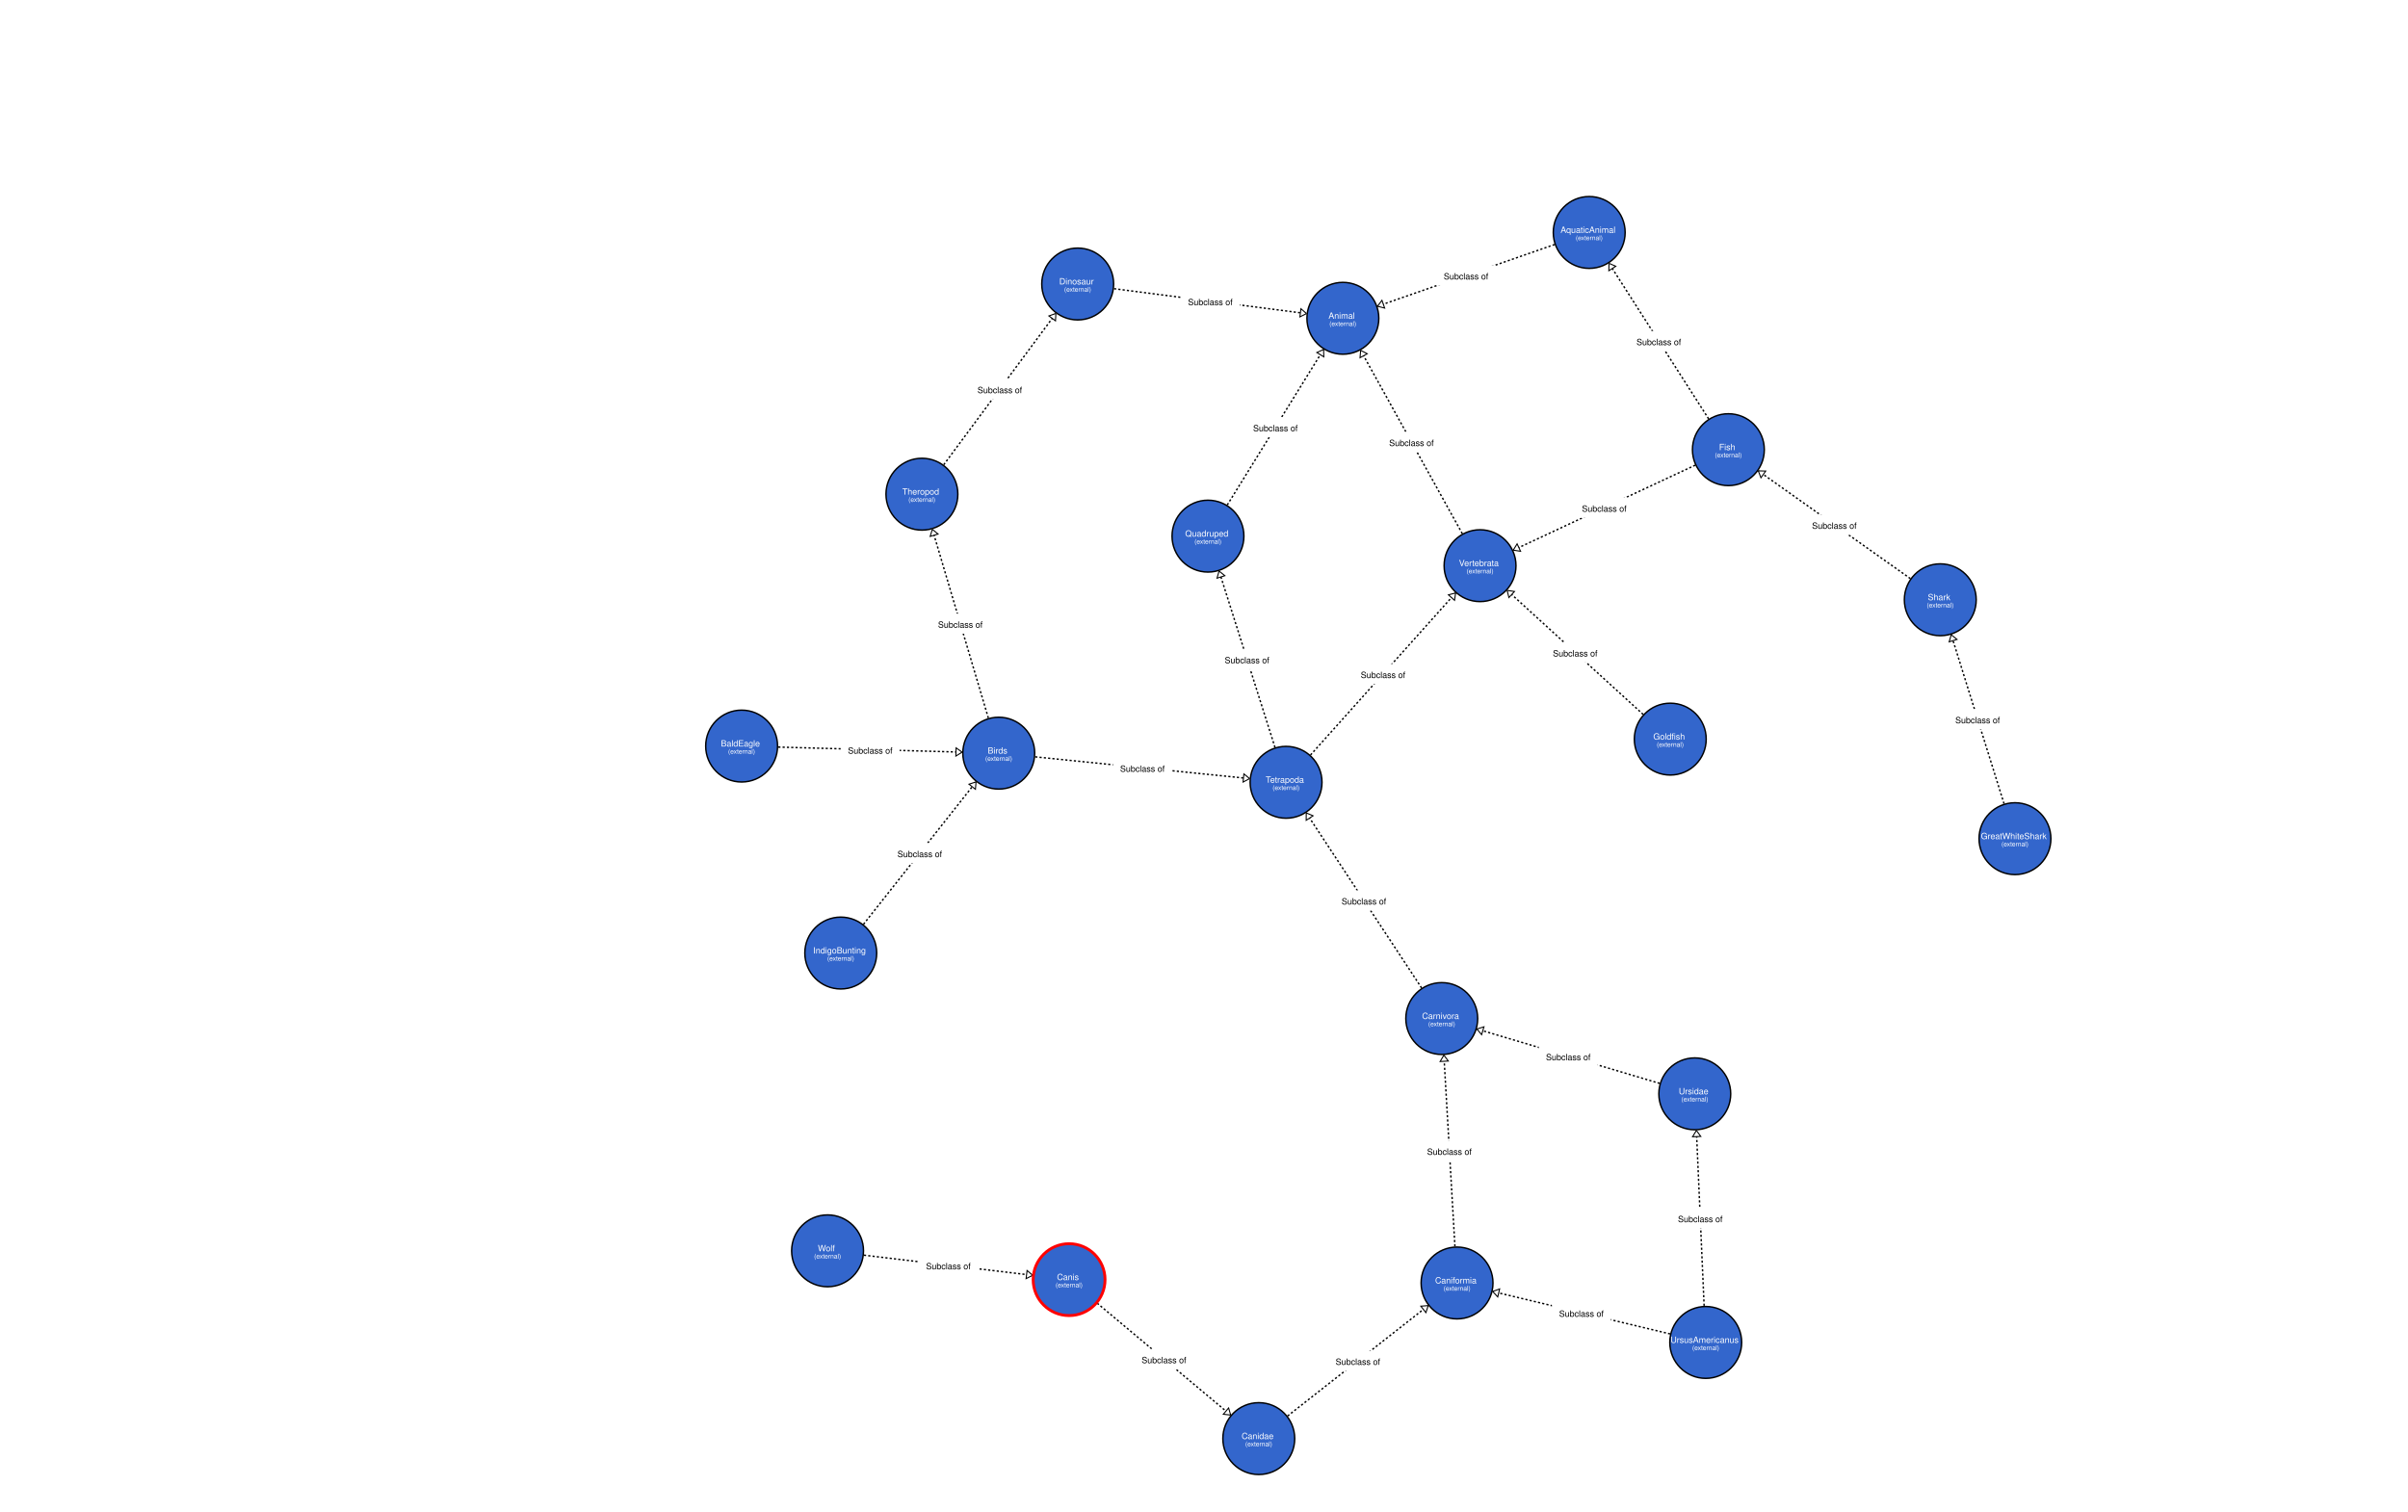
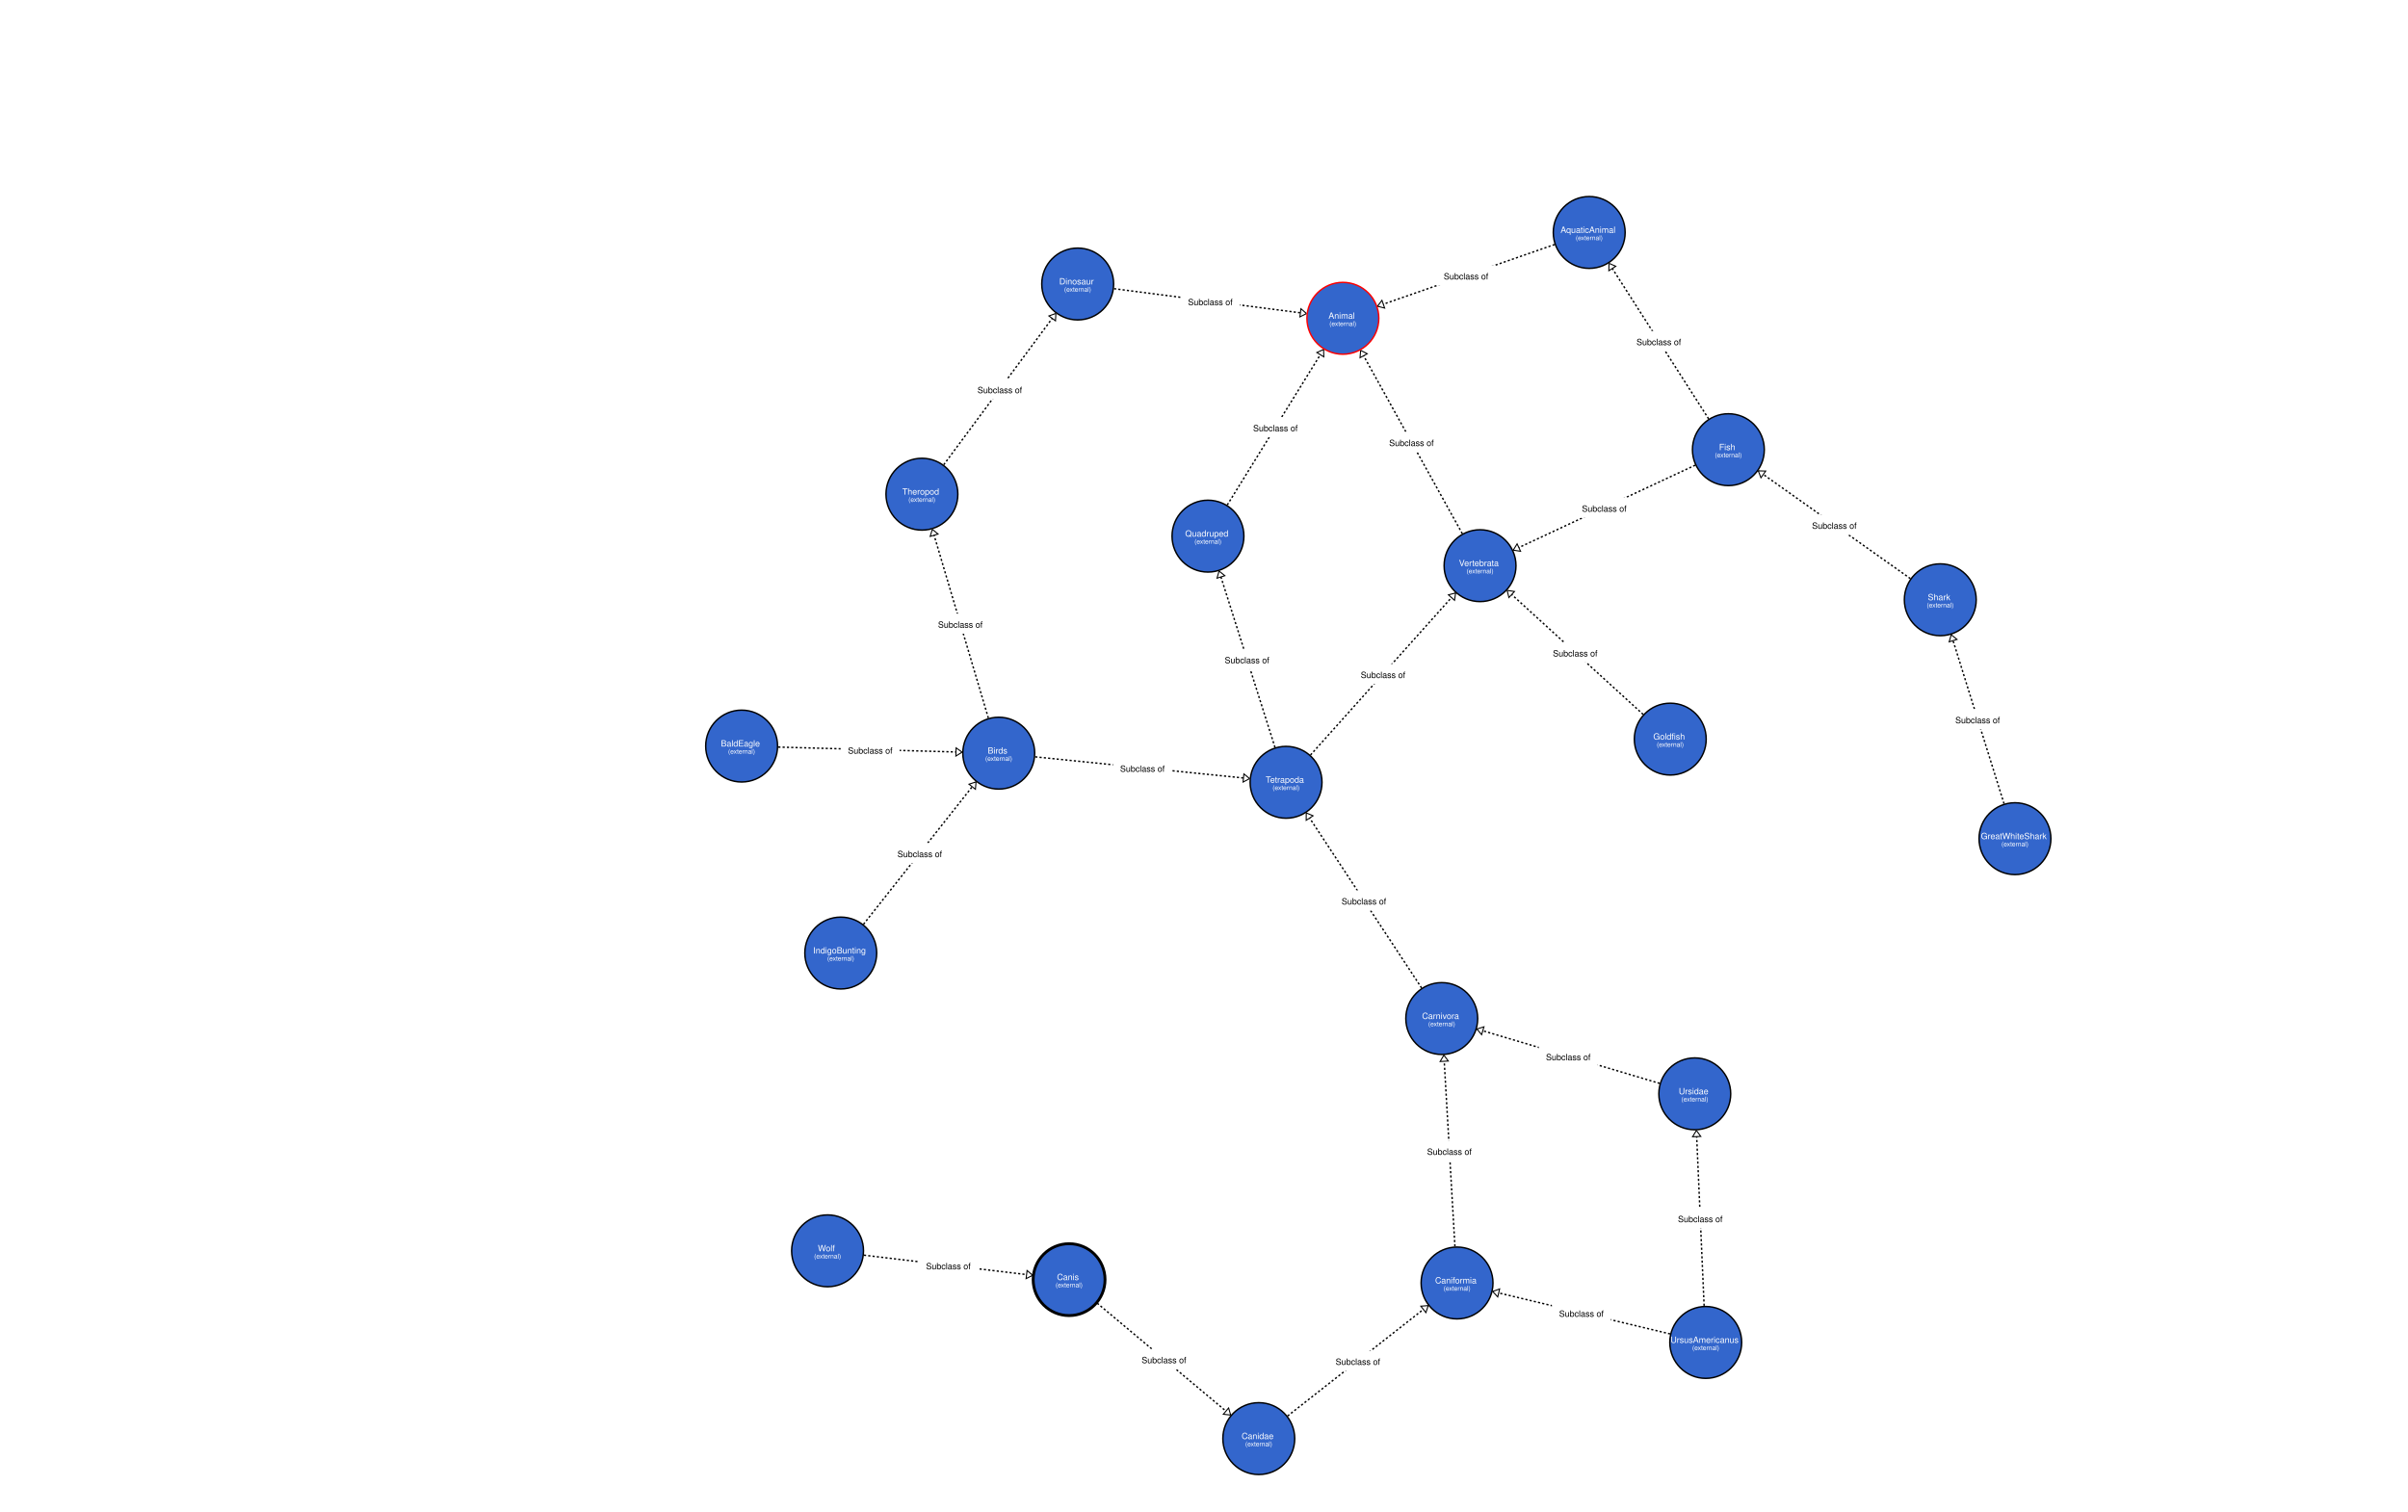
- <svg xmlns="http://www.w3.org/2000/svg" class="vowlGraph" width="1198.08" height="752" version="1.1">
+ <svg xmlns="http://www.w3.org/2000/svg" class="vowlGraph" width="1198.08" height="752" version="1.1" style="background-color:white">
  <g style="opacity: 1;" transform="translate(457.7462,262.9331)scale(0.3575927)">
    <g class="linkContainer">
      <defs />
      <defs>
        <marker id="marker10" viewBox="-14 -10 28 20" markerWidth="10" markerHeight="10" orient="auto">
          <path d="M0,0L -12,8L-12,-8L0,0" class="white" style="fill: rgb(255, 255, 255); stroke: rgb(0, 0, 0); stroke-width: 2; stroke-dasharray: 100;" />
        </marker>
        <marker id="marker11" viewBox="-14 -10 28 20" markerWidth="10" markerHeight="10" orient="auto">
          <path d="M0,0L -12,8L-12,-8L0,0" class="white" style="fill: rgb(255, 255, 255); stroke: rgb(0, 0, 0); stroke-width: 2; stroke-dasharray: 100;" />
        </marker>
        <marker id="marker13" viewBox="-14 -10 28 20" markerWidth="10" markerHeight="10" orient="auto">
          <path d="M0,0L -12,8L-12,-8L0,0" class="white" style="fill: rgb(255, 255, 255); stroke: rgb(0, 0, 0); stroke-width: 2; stroke-dasharray: 100;" />
        </marker>
        <marker id="marker14" viewBox="-14 -10 28 20" markerWidth="10" markerHeight="10" orient="auto">
          <path d="M0,0L -12,8L-12,-8L0,0" class="white" style="fill: rgb(255, 255, 255); stroke: rgb(0, 0, 0); stroke-width: 2; stroke-dasharray: 100;" />
        </marker>
        <marker id="marker18" viewBox="-14 -10 28 20" markerWidth="10" markerHeight="10" orient="auto">
          <path d="M0,0L -12,8L-12,-8L0,0" class="white" style="fill: rgb(255, 255, 255); stroke: rgb(0, 0, 0); stroke-width: 2; stroke-dasharray: 100;" />
        </marker>
        <marker id="marker19" viewBox="-14 -10 28 20" markerWidth="10" markerHeight="10" orient="auto">
          <path d="M0,0L -12,8L-12,-8L0,0" class="white" style="fill: rgb(255, 255, 255); stroke: rgb(0, 0, 0); stroke-width: 2; stroke-dasharray: 100;" />
        </marker>
        <marker id="marker20" viewBox="-14 -10 28 20" markerWidth="10" markerHeight="10" orient="auto">
          <path d="M0,0L -12,8L-12,-8L0,0" class="white" style="fill: rgb(255, 255, 255); stroke: rgb(0, 0, 0); stroke-width: 2; stroke-dasharray: 100;" />
        </marker>
        <marker id="marker21" viewBox="-14 -10 28 20" markerWidth="10" markerHeight="10" orient="auto">
          <path d="M0,0L -12,8L-12,-8L0,0" class="white" style="fill: rgb(255, 255, 255); stroke: rgb(0, 0, 0); stroke-width: 2; stroke-dasharray: 100;" />
        </marker>
        <marker id="marker22" viewBox="-14 -10 28 20" markerWidth="10" markerHeight="10" orient="auto">
          <path d="M0,0L -12,8L-12,-8L0,0" class="white" style="fill: rgb(255, 255, 255); stroke: rgb(0, 0, 0); stroke-width: 2; stroke-dasharray: 100;" />
        </marker>
        <marker id="marker23" viewBox="-14 -10 28 20" markerWidth="10" markerHeight="10" orient="auto">
          <path d="M0,0L -12,8L-12,-8L0,0" class="white" style="fill: rgb(255, 255, 255); stroke: rgb(0, 0, 0); stroke-width: 2; stroke-dasharray: 100;" />
        </marker>
        <marker id="marker27" viewBox="-14 -10 28 20" markerWidth="10" markerHeight="10" orient="auto">
          <path d="M0,0L -12,8L-12,-8L0,0" class="white" style="fill: rgb(255, 255, 255); stroke: rgb(0, 0, 0); stroke-width: 2; stroke-dasharray: 100;" />
        </marker>
        <marker id="marker28" viewBox="-14 -10 28 20" markerWidth="10" markerHeight="10" orient="auto">
          <path d="M0,0L -12,8L-12,-8L0,0" class="white" style="fill: rgb(255, 255, 255); stroke: rgb(0, 0, 0); stroke-width: 2; stroke-dasharray: 100;" />
        </marker>
        <marker id="marker31" viewBox="-14 -10 28 20" markerWidth="10" markerHeight="10" orient="auto">
          <path d="M0,0L -12,8L-12,-8L0,0" class="white" style="fill: rgb(255, 255, 255); stroke: rgb(0, 0, 0); stroke-width: 2; stroke-dasharray: 100;" />
        </marker>
        <marker id="marker33" viewBox="-14 -10 28 20" markerWidth="10" markerHeight="10" orient="auto">
          <path d="M0,0L -12,8L-12,-8L0,0" class="white" style="fill: rgb(255, 255, 255); stroke: rgb(0, 0, 0); stroke-width: 2; stroke-dasharray: 100;" />
        </marker>
        <marker id="marker35" viewBox="-14 -10 28 20" markerWidth="10" markerHeight="10" orient="auto">
          <path d="M0,0L -12,8L-12,-8L0,0" class="white" style="fill: rgb(255, 255, 255); stroke: rgb(0, 0, 0); stroke-width: 2; stroke-dasharray: 100;" />
        </marker>
        <marker id="marker36" viewBox="-14 -10 28 20" markerWidth="10" markerHeight="10" orient="auto">
          <path d="M0,0L -12,8L-12,-8L0,0" class="white" style="fill: rgb(255, 255, 255); stroke: rgb(0, 0, 0); stroke-width: 2; stroke-dasharray: 100;" />
        </marker>
        <marker id="marker37" viewBox="-14 -10 28 20" markerWidth="10" markerHeight="10" orient="auto">
          <path d="M0,0L -12,8L-12,-8L0,0" class="white" style="fill: rgb(255, 255, 255); stroke: rgb(0, 0, 0); stroke-width: 2; stroke-dasharray: 100;" />
        </marker>
        <marker id="marker38" viewBox="-14 -10 28 20" markerWidth="10" markerHeight="10" orient="auto">
          <path d="M0,0L -12,8L-12,-8L0,0" class="white" style="fill: rgb(255, 255, 255); stroke: rgb(0, 0, 0); stroke-width: 2; stroke-dasharray: 100;" />
        </marker>
        <marker id="marker39" viewBox="-14 -10 28 20" markerWidth="10" markerHeight="10" orient="auto">
          <path d="M0,0L -12,8L-12,-8L0,0" class="white" style="fill: rgb(255, 255, 255); stroke: rgb(0, 0, 0); stroke-width: 2; stroke-dasharray: 100;" />
        </marker>
        <marker id="marker40" viewBox="-14 -10 28 20" markerWidth="10" markerHeight="10" orient="auto">
          <path d="M0,0L -12,8L-12,-8L0,0" class="white" style="fill: rgb(255, 255, 255); stroke: rgb(0, 0, 0); stroke-width: 2; stroke-dasharray: 100;" />
        </marker>
        <marker id="marker41" viewBox="-14 -10 28 20" markerWidth="10" markerHeight="10" orient="auto">
          <path d="M0,0L -12,8L-12,-8L0,0" class="white" style="fill: rgb(255, 255, 255); stroke: rgb(0, 0, 0); stroke-width: 2; stroke-dasharray: 100;" />
        </marker>
        <marker id="marker42" viewBox="-14 -10 28 20" markerWidth="10" markerHeight="10" orient="auto">
          <path d="M0,0L -12,8L-12,-8L0,0" class="white" style="fill: rgb(255, 255, 255); stroke: rgb(0, 0, 0); stroke-width: 2; stroke-dasharray: 100;" />
        </marker>
        <marker id="marker43" viewBox="-14 -10 28 20" markerWidth="10" markerHeight="10" orient="auto">
          <path d="M0,0L -12,8L-12,-8L0,0" class="white" style="fill: rgb(255, 255, 255); stroke: rgb(0, 0, 0); stroke-width: 2; stroke-dasharray: 100;" />
        </marker>
        <marker id="marker44" viewBox="-14 -10 28 20" markerWidth="10" markerHeight="10" orient="auto">
          <path d="M0,0L -12,8L-12,-8L0,0" class="white" style="fill: rgb(255, 255, 255); stroke: rgb(0, 0, 0); stroke-width: 2; stroke-dasharray: 100;" />
        </marker>
      </defs>
      <g class="link" marker-end="url(#marker11)">
        <path class="link-path node3 node0 dotted" d="M754.475,7.294Q697.916,-94.726,683.776,-120.231Q669.636,-145.737,613.076,-247.757" style="fill: none; stroke: rgb(0, 0, 0); stroke-width: 2; stroke-dasharray: 3;" />
      </g>
      <g class="link" marker-end="url(#marker14)">
        <path class="link-path node5 node1 dotted" d="M1097.22,-152.48Q1041.775,-239.036,1027.913,-260.675Q1014.052,-282.315,958.607,-368.871" style="fill: none; stroke: rgb(0, 0, 0); stroke-width: 2; stroke-dasharray: 3;" />
      </g>
      <g class="link" marker-end="url(#marker18)">
        <path class="link-path node7 node6 dotted" d="M95.057,263.888Q63.896,158.854,56.106,132.596Q48.316,106.337,17.155,1.303" style="fill: none; stroke: rgb(0, 0, 0); stroke-width: 2; stroke-dasharray: 3;" />
      </g>
      <g class="link" marker-end="url(#marker19)">
        <path class="link-path node8 node2 dotted" d="M493.892,304.722Q462.766,206.593,454.984,182.06Q447.203,157.528,416.077,59.398" style="fill: none; stroke: rgb(0, 0, 0); stroke-width: 2; stroke-dasharray: 3;" />
      </g>
      <g class="link" marker-end="url(#marker20)">
        <path class="link-path node8 node3 dotted" d="M543.331,315.34Q624.072,225.161,644.258,202.617Q664.443,180.072,745.184,89.893" style="fill: none; stroke: rgb(0, 0, 0); stroke-width: 2; stroke-dasharray: 3;" />
      </g>
      <g class="link" marker-end="url(#marker21)">
        <path class="link-path node5 node3 dotted" d="M1078.523,-87.947Q977.278,-40.644,951.966,-28.819Q926.655,-16.993,825.409,30.31" style="fill: none; stroke: rgb(0, 0, 0); stroke-width: 2; stroke-dasharray: 3;" />
      </g>
      <g class="link" marker-end="url(#marker22)">
        <path class="link-path node15 node16 dotted" d="M1090.988,1081.845Q1086.682,984.23,1085.606,959.826Q1084.529,935.422,1080.223,837.807" style="fill: none; stroke: rgb(0, 0, 0); stroke-width: 2; stroke-dasharray: 3;" />
      </g>
      <g class="link" marker-end="url(#marker28)">
        <path class="link-path node29 node30 dotted" d="M-77.993,1011.372Q15.919,1022.575,39.397,1025.376Q62.874,1028.176,156.786,1039.38" style="fill: none; stroke: rgb(0, 0, 0); stroke-width: 2; stroke-dasharray: 3;" />
      </g>
      <g class="link" marker-end="url(#marker31)">
        <path class="link-path node25 node5 dotted" d="M1377.948,69.852Q1293.307,9.89,1272.146,-5.101Q1250.986,-20.091,1166.344,-80.053" style="fill: none; stroke: rgb(0, 0, 0); stroke-width: 2; stroke-dasharray: 3;" />
      </g>
      <g class="link" marker-end="url(#marker33)">
        <path class="link-path node26 node8 dotted" d="M697.867,639.5Q633.669,542.069,617.62,517.711Q601.57,493.353,537.372,395.922" style="fill: none; stroke: rgb(0, 0, 0); stroke-width: 2; stroke-dasharray: 3;" />
      </g>
      <g class="link" marker-end="url(#marker35)">
        <path class="link-path node30 node34 dotted" d="M246.514,1078.181Q320.814,1140.455,339.389,1156.023Q357.964,1171.592,432.265,1233.866" style="fill: none; stroke: rgb(0, 0, 0); stroke-width: 2; stroke-dasharray: 3;" />
      </g>
      <g class="link" marker-end="url(#marker36)">
        <path class="link-path node24 node25 dotted" d="M1508.258,383.101Q1478.866,289.065,1471.518,265.556Q1464.17,242.047,1434.778,148.011" style="fill: none; stroke: rgb(0, 0, 0); stroke-width: 2; stroke-dasharray: 3;" />
      </g>
      <g class="link" marker-end="url(#marker38)">
        <path class="link-path node17 node26 dotted" d="M744.258,999.148Q738.103,892.69,736.565,866.075Q735.026,839.46,728.871,733.002" style="fill: none; stroke: rgb(0, 0, 0); stroke-width: 2; stroke-dasharray: 3;" />
      </g>
      <g class="link" marker-end="url(#marker39)">
        <path class="link-path node16 node26 dotted" d="M1029.095,772.31Q927.38,742.039,901.952,734.472Q876.523,726.904,774.809,696.634" style="fill: none; stroke: rgb(0, 0, 0); stroke-width: 2; stroke-dasharray: 3;" />
      </g>
      <g class="link" marker-end="url(#marker41)">
        <path class="link-path node34 node17 dotted" d="M511.466,1235.133Q589.714,1173.702,609.276,1158.345Q628.838,1142.987,707.086,1081.556" style="fill: none; stroke: rgb(0, 0, 0); stroke-width: 2; stroke-dasharray: 3;" />
      </g>
      <g class="link" marker-end="url(#marker43)">
        <path class="link-path node12 node7 dotted" d="M-78.645,550.919Q-16.011,471.669,-0.353,451.857Q15.306,432.044,77.94,352.794" style="fill: none; stroke: rgb(0, 0, 0); stroke-width: 2; stroke-dasharray: 3;" />
      </g>
      <g class="link" marker-end="url(#marker44)">
        <path class="link-path node9 node7 dotted" d="M-197.218,304.322Q-94.898,307.144,-69.318,307.849Q-43.738,308.555,58.582,311.376" style="fill: none; stroke: rgb(0, 0, 0); stroke-width: 2; stroke-dasharray: 3;" />
      </g>
      <g class="link" marker-end="url(#marker40)">
        <path class="link-path node15 node17 dotted" d="M1043.634,1120.936Q944.902,1097.331,920.219,1091.429Q895.535,1085.528,796.803,1061.922" style="fill: none; stroke: rgb(0, 0, 0); stroke-width: 2; stroke-dasharray: 3;" />
      </g>
      <g class="link" marker-end="url(#marker27)">
        <path class="link-path node7 node8 dotted" d="M160.303,317.929Q279.61,330.033,309.437,333.059Q339.264,336.085,458.572,348.188" style="fill: none; stroke: rgb(0, 0, 0); stroke-width: 2; stroke-dasharray: 3;" />
      </g>
      <g class="link" marker-end="url(#marker42)">
        <path class="link-path node32 node3 dotted" d="M1006.187,258.888Q930.467,189.838,911.537,172.575Q892.607,155.313,816.887,86.262" style="fill: none; stroke: rgb(0, 0, 0); stroke-width: 2; stroke-dasharray: 3;" />
      </g>
      <g class="link" marker-end="url(#marker23)">
        <path class="link-path node1 node0 dotted" d="M882.939,-395.032Q784.366,-360.677,759.723,-352.088Q735.08,-343.5,636.507,-309.145" style="fill: none; stroke: rgb(0, 0, 0); stroke-width: 2; stroke-dasharray: 3;" />
      </g>
      <g class="link" marker-end="url(#marker37)">
        <path class="link-path node6 node4 dotted" d="M33.013,-88.566Q95.418,-172.783,111.019,-193.837Q126.62,-214.892,189.026,-299.108" style="fill: none; stroke: rgb(0, 0, 0); stroke-width: 2; stroke-dasharray: 3;" />
      </g>
      <g class="link" marker-end="url(#marker10)">
        <path class="link-path node2 node0 dotted" d="M427.504,-32.576Q481.103,-119.145,494.502,-140.788Q507.902,-162.43,561.501,-248.999" style="fill: none; stroke: rgb(0, 0, 0); stroke-width: 2; stroke-dasharray: 3;" />
      </g>
      <g class="link" marker-end="url(#marker13)">
        <path class="link-path node4 node0 dotted" d="M269.968,-333.542Q377.088,-319.687,403.868,-316.223Q430.649,-312.759,537.769,-298.903" style="fill: none; stroke: rgb(0, 0, 0); stroke-width: 2; stroke-dasharray: 3;" />
      </g>
    </g>
    <g class="cardinalityContainer" />
    <g class="labelContainer">
      <g class="labelGroup" transform="translate(-69.31788,307.8491)">
        <g class="label" id="44">
          <rect class="subclass property object,anonymous" x="-41" y="-14" width="82" height="28" style="fill: rgb(255, 255, 255);" />
          <text class="text" text-anchor="middle" style="fill: rgb(0, 0, 0); font-family: Helvetica, Arial, sans-serif; font-size: 12px; pointer-events: none;" y="-6.383px">
            <tspan class="text" x="0" dy="12px" style="font-family: Helvetica, Arial, sans-serif; font-size: 12px; pointer-events: none;">Subclass of</tspan>
          </text>
        </g>
      </g>
      <g class="labelGroup" transform="translate(-0.3527274,451.8567)">
        <g class="label" id="43">
          <rect class="subclass property object,anonymous" x="-41" y="-14" width="82" height="28" style="fill: rgb(255, 255, 255);" />
          <text class="text" text-anchor="middle" style="fill: rgb(0, 0, 0); font-family: Helvetica, Arial, sans-serif; font-size: 12px; pointer-events: none;" y="-6.383px">
            <tspan class="text" x="0" dy="12px" style="font-family: Helvetica, Arial, sans-serif; font-size: 12px; pointer-events: none;">Subclass of</tspan>
          </text>
        </g>
      </g>
      <g class="labelGroup" transform="translate(609.2764,1158.345)">
        <g class="label" id="41">
          <rect class="subclass property object,anonymous" x="-41" y="-14" width="82" height="28" style="fill: rgb(255, 255, 255);" />
          <text class="text" text-anchor="middle" style="fill: rgb(0, 0, 0); font-family: Helvetica, Arial, sans-serif; font-size: 12px; pointer-events: none;" y="-6.383px">
            <tspan class="text" x="0" dy="12px" style="font-family: Helvetica, Arial, sans-serif; font-size: 12px; pointer-events: none;">Subclass of</tspan>
          </text>
        </g>
      </g>
      <g class="labelGroup" transform="translate(901.9519,734.4718)">
        <g class="label" id="39">
          <rect class="subclass property object,anonymous" x="-41" y="-14" width="82" height="28" style="fill: rgb(255, 255, 255);" />
          <text class="text" text-anchor="middle" style="fill: rgb(0, 0, 0); font-family: Helvetica, Arial, sans-serif; font-size: 12px; pointer-events: none;" y="-6.383px">
            <tspan class="text" x="0" dy="12px" style="font-family: Helvetica, Arial, sans-serif; font-size: 12px; pointer-events: none;">Subclass of</tspan>
          </text>
        </g>
      </g>
      <g class="labelGroup" transform="translate(736.5646,866.0751)">
        <g class="label" id="38">
          <rect class="subclass property object,anonymous" x="-41" y="-14" width="82" height="28" style="fill: rgb(255, 255, 255);" />
          <text class="text" text-anchor="middle" style="fill: rgb(0, 0, 0); font-family: Helvetica, Arial, sans-serif; font-size: 12px; pointer-events: none;" y="-6.383px">
            <tspan class="text" x="0" dy="12px" style="font-family: Helvetica, Arial, sans-serif; font-size: 12px; pointer-events: none;">Subclass of</tspan>
          </text>
        </g>
      </g>
      <g class="labelGroup" transform="translate(1471.518,265.5561)">
        <g class="label" id="36">
          <rect class="subclass property object,anonymous" x="-41" y="-14" width="82" height="28" style="fill: rgb(255, 255, 255);" />
          <text class="text" text-anchor="middle" style="fill: rgb(0, 0, 0); font-family: Helvetica, Arial, sans-serif; font-size: 12px; pointer-events: none;" y="-6.383px">
            <tspan class="text" x="0" dy="12px" style="font-family: Helvetica, Arial, sans-serif; font-size: 12px; pointer-events: none;">Subclass of</tspan>
          </text>
        </g>
      </g>
      <g class="labelGroup" transform="translate(339.3892,1156.023)">
        <g class="label" id="35">
          <rect class="subclass property object,anonymous" x="-41" y="-14" width="82" height="28" style="fill: rgb(255, 255, 255);" />
          <text class="text" text-anchor="middle" style="fill: rgb(0, 0, 0); font-family: Helvetica, Arial, sans-serif; font-size: 12px; pointer-events: none;" y="-6.383px">
            <tspan class="text" x="0" dy="12px" style="font-family: Helvetica, Arial, sans-serif; font-size: 12px; pointer-events: none;">Subclass of</tspan>
          </text>
        </g>
      </g>
      <g class="labelGroup" transform="translate(617.6198,517.7112)">
        <g class="label" id="33">
          <rect class="subclass property object,anonymous" x="-41" y="-14" width="82" height="28" style="fill: rgb(255, 255, 255);" />
          <text class="text" text-anchor="middle" style="fill: rgb(0, 0, 0); font-family: Helvetica, Arial, sans-serif; font-size: 12px; pointer-events: none;" y="-6.383px">
            <tspan class="text" x="0" dy="12px" style="font-family: Helvetica, Arial, sans-serif; font-size: 12px; pointer-events: none;">Subclass of</tspan>
          </text>
        </g>
      </g>
      <g class="labelGroup" transform="translate(1272.146,-5.100745)">
        <g class="label" id="31">
          <rect class="subclass property object,anonymous" x="-41" y="-14" width="82" height="28" style="fill: rgb(255, 255, 255);" />
          <text class="text" text-anchor="middle" style="fill: rgb(0, 0, 0); font-family: Helvetica, Arial, sans-serif; font-size: 12px; pointer-events: none;" y="-6.383px">
            <tspan class="text" x="0" dy="12px" style="font-family: Helvetica, Arial, sans-serif; font-size: 12px; pointer-events: none;">Subclass of</tspan>
          </text>
        </g>
      </g>
      <g class="labelGroup" transform="translate(39.39663,1025.376)">
        <g class="label" id="28">
          <rect class="subclass property object,anonymous" x="-41" y="-14" width="82" height="28" style="fill: rgb(255, 255, 255);" />
          <text class="text" text-anchor="middle" style="fill: rgb(0, 0, 0); font-family: Helvetica, Arial, sans-serif; font-size: 12px; pointer-events: none;" y="-6.383px">
            <tspan class="text" x="0" dy="12px" style="font-family: Helvetica, Arial, sans-serif; font-size: 12px; pointer-events: none;">Subclass of</tspan>
          </text>
        </g>
      </g>
      <g class="labelGroup" transform="translate(1085.606,959.8259)">
        <g class="label" id="22">
          <rect class="subclass property object,anonymous" x="-41" y="-14" width="82" height="28" style="fill: rgb(255, 255, 255);" />
          <text class="text" text-anchor="middle" style="fill: rgb(0, 0, 0); font-family: Helvetica, Arial, sans-serif; font-size: 12px; pointer-events: none;" y="-6.383px">
            <tspan class="text" x="0" dy="12px" style="font-family: Helvetica, Arial, sans-serif; font-size: 12px; pointer-events: none;">Subclass of</tspan>
          </text>
        </g>
      </g>
      <g class="labelGroup" transform="translate(951.9662,-28.81856)">
        <g class="label" id="21">
          <rect class="subclass property object,anonymous" x="-41" y="-14" width="82" height="28" style="fill: rgb(255, 255, 255);" />
          <text class="text" text-anchor="middle" style="fill: rgb(0, 0, 0); font-family: Helvetica, Arial, sans-serif; font-size: 12px; pointer-events: none;" y="-6.383px">
            <tspan class="text" x="0" dy="12px" style="font-family: Helvetica, Arial, sans-serif; font-size: 12px; pointer-events: none;">Subclass of</tspan>
          </text>
        </g>
      </g>
      <g class="labelGroup" transform="translate(644.2576,202.6166)">
        <g class="label" id="20">
          <rect class="subclass property object,anonymous" x="-41" y="-14" width="82" height="28" style="fill: rgb(255, 255, 255);" />
          <text class="text" text-anchor="middle" style="fill: rgb(0, 0, 0); font-family: Helvetica, Arial, sans-serif; font-size: 12px; pointer-events: none;" y="-6.383px">
            <tspan class="text" x="0" dy="12px" style="font-family: Helvetica, Arial, sans-serif; font-size: 12px; pointer-events: none;">Subclass of</tspan>
          </text>
        </g>
      </g>
      <g class="labelGroup" transform="translate(454.9842,182.0604)">
        <g class="label" id="19">
          <rect class="subclass property object,anonymous" x="-41" y="-14" width="82" height="28" style="fill: rgb(255, 255, 255);" />
          <text class="text" text-anchor="middle" style="fill: rgb(0, 0, 0); font-family: Helvetica, Arial, sans-serif; font-size: 12px; pointer-events: none;" y="-6.383px">
            <tspan class="text" x="0" dy="12px" style="font-family: Helvetica, Arial, sans-serif; font-size: 12px; pointer-events: none;">Subclass of</tspan>
          </text>
        </g>
      </g>
      <g class="labelGroup" transform="translate(56.10595,132.5958)">
        <g class="label" id="18">
          <rect class="subclass property object,anonymous" x="-41" y="-14" width="82" height="28" style="fill: rgb(255, 255, 255);" />
          <text class="text" text-anchor="middle" style="fill: rgb(0, 0, 0); font-family: Helvetica, Arial, sans-serif; font-size: 12px; pointer-events: none;" y="-6.383px">
            <tspan class="text" x="0" dy="12px" style="font-family: Helvetica, Arial, sans-serif; font-size: 12px; pointer-events: none;">Subclass of</tspan>
          </text>
        </g>
      </g>
      <g class="labelGroup" transform="translate(1027.913,-260.6755)">
        <g class="label" id="14">
          <rect class="subclass property object,anonymous" x="-41" y="-14" width="82" height="28" style="fill: rgb(255, 255, 255);" />
          <text class="text" text-anchor="middle" style="fill: rgb(0, 0, 0); font-family: Helvetica, Arial, sans-serif; font-size: 12px; pointer-events: none;" y="-6.383px">
            <tspan class="text" x="0" dy="12px" style="font-family: Helvetica, Arial, sans-serif; font-size: 12px; pointer-events: none;">Subclass of</tspan>
          </text>
        </g>
      </g>
      <g class="labelGroup" transform="translate(683.7756,-120.2315)">
        <g class="label" id="11">
          <rect class="subclass property object,anonymous" x="-41" y="-14" width="82" height="28" style="fill: rgb(255, 255, 255);" />
          <text class="text" text-anchor="middle" style="fill: rgb(0, 0, 0); font-family: Helvetica, Arial, sans-serif; font-size: 12px; pointer-events: none;" y="-6.383px">
            <tspan class="text" x="0" dy="12px" style="font-family: Helvetica, Arial, sans-serif; font-size: 12px; pointer-events: none;">Subclass of</tspan>
          </text>
        </g>
      </g>
      <g class="labelGroup" transform="translate(920.2185,1091.429)">
        <g class="label" id="40">
          <rect class="subclass property object,anonymous" x="-41" y="-14" width="82" height="28" style="fill: rgb(255, 255, 255);" />
          <text class="text" text-anchor="middle" style="fill: rgb(0, 0, 0); font-family: Helvetica, Arial, sans-serif; font-size: 12px; pointer-events: none;" y="-6.383px">
            <tspan class="text" x="0" dy="12px" style="font-family: Helvetica, Arial, sans-serif; font-size: 12px; pointer-events: none;">Subclass of</tspan>
          </text>
        </g>
      </g>
      <g class="labelGroup" transform="translate(309.4373,333.0587)">
        <g class="label" id="27">
          <rect class="subclass property object,anonymous" x="-41" y="-14" width="82" height="28" style="fill: rgb(255, 255, 255);" />
          <text class="text" text-anchor="middle" style="fill: rgb(0, 0, 0); font-family: Helvetica, Arial, sans-serif; font-size: 12px; pointer-events: none;" y="-6.383px">
            <tspan class="text" x="0" dy="12px" style="font-family: Helvetica, Arial, sans-serif; font-size: 12px; pointer-events: none;">Subclass of</tspan>
          </text>
        </g>
      </g>
      <g class="labelGroup" transform="translate(911.5373,172.5752)">
        <g class="label" id="42">
          <rect class="subclass property object,anonymous" x="-41" y="-14" width="82" height="28" style="fill: rgb(255, 255, 255);" />
          <text class="text" text-anchor="middle" style="fill: rgb(0, 0, 0); font-family: Helvetica, Arial, sans-serif; font-size: 12px; pointer-events: none;" y="-6.383px">
            <tspan class="text" x="0" dy="12px" style="font-family: Helvetica, Arial, sans-serif; font-size: 12px; pointer-events: none;">Subclass of</tspan>
          </text>
        </g>
      </g>
      <g class="labelGroup" transform="translate(759.7228,-352.0884)">
        <g class="label" id="23">
          <rect class="subclass property object,anonymous" x="-41" y="-14" width="82" height="28" style="fill: rgb(255, 255, 255);" />
          <text class="text" text-anchor="middle" style="fill: rgb(0, 0, 0); font-family: Helvetica, Arial, sans-serif; font-size: 12px; pointer-events: none;" y="-6.383px">
            <tspan class="text" x="0" dy="12px" style="font-family: Helvetica, Arial, sans-serif; font-size: 12px; pointer-events: none;">Subclass of</tspan>
          </text>
        </g>
      </g>
      <g class="labelGroup" transform="translate(111.019,-193.8375)">
        <g class="label" id="37">
          <rect class="subclass property object,anonymous" x="-41" y="-14" width="82" height="28" style="fill: rgb(255, 255, 255);" />
          <text class="text" text-anchor="middle" style="fill: rgb(0, 0, 0); font-family: Helvetica, Arial, sans-serif; font-size: 12px; pointer-events: none;" y="-6.383px">
            <tspan class="text" x="0" dy="12px" style="font-family: Helvetica, Arial, sans-serif; font-size: 12px; pointer-events: none;">Subclass of</tspan>
          </text>
        </g>
      </g>
      <g class="labelGroup" transform="translate(494.5022,-140.7877)">
        <g class="label" id="10">
          <rect class="subclass property object,anonymous" x="-41" y="-14" width="82" height="28" style="fill: rgb(255, 255, 255);" />
          <text class="text" text-anchor="middle" style="fill: rgb(0, 0, 0); font-family: Helvetica, Arial, sans-serif; font-size: 12px; pointer-events: none;" y="-6.383px">
            <tspan class="text" x="0" dy="12px" style="font-family: Helvetica, Arial, sans-serif; font-size: 12px; pointer-events: none;">Subclass of</tspan>
          </text>
        </g>
      </g>
      <g class="labelGroup" transform="translate(403.8684,-316.2227)">
        <g class="label" id="13">
          <rect class="subclass property object,anonymous" x="-41" y="-14" width="82" height="28" style="fill: rgb(255, 255, 255);" />
          <text class="text" text-anchor="middle" style="fill: rgb(0, 0, 0); font-family: Helvetica, Arial, sans-serif; font-size: 12px; pointer-events: none;" y="-6.383px">
            <tspan class="text" x="0" dy="12px" style="font-family: Helvetica, Arial, sans-serif; font-size: 12px; pointer-events: none;">Subclass of</tspan>
          </text>
        </g>
      </g>
    </g>
    <g class="nodeContainer">
      <g class="node" id="1" transform="translate(931.0979,-411.8161)">
        <circle class="class" r="50" style="fill: rgb(51, 102, 204); stroke: rgb(0, 0, 0); stroke-width: 2;" />
        <text class="text" text-anchor="middle" style="fill: rgb(255, 255, 255); font-family: Helvetica, Arial, sans-serif; font-size: 12px; pointer-events: none;" y="-11.383px">
          <tspan class="text" x="0" dy="12px" style="font-family: Helvetica, Arial, sans-serif; font-size: 12px; pointer-events: none;">AquaticAnimal</tspan>
          <tspan class="text subtext" x="0" dy="10px" style="font-family: Helvetica, Arial, sans-serif; font-size: 9px; pointer-events: none;">(external)</tspan>
        </text>
      </g>
      <g class="node" id="9" transform="translate(-248.1988,302.9165)">
        <circle class="class" r="50" style="fill: rgb(51, 102, 204); stroke: rgb(0, 0, 0); stroke-width: 2;" />
        <text class="text" text-anchor="middle" style="fill: rgb(255, 255, 255); font-family: Helvetica, Arial, sans-serif; font-size: 12px; pointer-events: none;" y="-11.383px">
          <tspan class="text" x="0" dy="12px" style="font-family: Helvetica, Arial, sans-serif; font-size: 12px; pointer-events: none;">BaldEagle</tspan>
          <tspan class="text subtext" x="0" dy="10px" style="font-family: Helvetica, Arial, sans-serif; font-size: 9px; pointer-events: none;">(external)</tspan>
        </text>
      </g>
      <g class="node" id="12" transform="translate(-110.2685,590.9315)">
        <circle class="class" r="50" style="fill: rgb(51, 102, 204); stroke: rgb(0, 0, 0); stroke-width: 2;" />
        <text class="text" text-anchor="middle" style="fill: rgb(255, 255, 255); font-family: Helvetica, Arial, sans-serif; font-size: 12px; pointer-events: none;" y="-11.383px">
          <tspan class="text" x="0" dy="12px" style="font-family: Helvetica, Arial, sans-serif; font-size: 12px; pointer-events: none;">IndigoBunting</tspan>
          <tspan class="text subtext" x="0" dy="10px" style="font-family: Helvetica, Arial, sans-serif; font-size: 9px; pointer-events: none;">(external)</tspan>
        </text>
      </g>
      <g class="node" id="15" transform="translate(1093.236,1132.795)">
        <circle class="class" r="50" style="fill: rgb(51, 102, 204); stroke: rgb(0, 0, 0); stroke-width: 2;" />
        <text class="text" text-anchor="middle" style="fill: rgb(255, 255, 255); font-family: Helvetica, Arial, sans-serif; font-size: 12px; pointer-events: none;" y="-11.383px">
          <tspan class="text" x="0" dy="12px" style="font-family: Helvetica, Arial, sans-serif; font-size: 12px; pointer-events: none;">UrsusAmericanus</tspan>
          <tspan class="text subtext" x="0" dy="10px" style="font-family: Helvetica, Arial, sans-serif; font-size: 9px; pointer-events: none;">(external)</tspan>
        </text>
      </g>
      <g class="node" id="7" transform="translate(109.563,312.7818)">
        <circle class="class" r="50" style="fill: rgb(51, 102, 204); stroke: rgb(0, 0, 0); stroke-width: 2;" />
        <text class="text" text-anchor="middle" style="fill: rgb(255, 255, 255); font-family: Helvetica, Arial, sans-serif; font-size: 12px; pointer-events: none;" y="-11.383px">
          <tspan class="text" x="0" dy="12px" style="font-family: Helvetica, Arial, sans-serif; font-size: 12px; pointer-events: none;">Birds</tspan>
          <tspan class="text subtext" x="0" dy="10px" style="font-family: Helvetica, Arial, sans-serif; font-size: 9px; pointer-events: none;">(external)</tspan>
        </text>
      </g>
      <g class="node" id="24" transform="translate(1523.473,431.7788)">
        <circle class="class" r="50" style="fill: rgb(51, 102, 204); stroke: rgb(0, 0, 0); stroke-width: 2;" />
        <text class="text" text-anchor="middle" style="fill: rgb(255, 255, 255); font-family: Helvetica, Arial, sans-serif; font-size: 12px; pointer-events: none;" y="-11.383px">
          <tspan class="text" x="0" dy="12px" style="font-family: Helvetica, Arial, sans-serif; font-size: 12px; pointer-events: none;">GreatWhiteShark</tspan>
          <tspan class="text subtext" x="0" dy="10px" style="font-family: Helvetica, Arial, sans-serif; font-size: 9px; pointer-events: none;">(external)</tspan>
        </text>
      </g>
      <g class="node" id="5" transform="translate(1124.729,-109.5348)">
        <circle class="class" r="50" style="fill: rgb(51, 102, 204); stroke: rgb(0, 0, 0); stroke-width: 2;" />
        <text class="text" text-anchor="middle" style="fill: rgb(255, 255, 255); font-family: Helvetica, Arial, sans-serif; font-size: 12px; pointer-events: none;" y="-11.383px">
          <tspan class="text" x="0" dy="12px" style="font-family: Helvetica, Arial, sans-serif; font-size: 12px; pointer-events: none;">Fish</tspan>
          <tspan class="text subtext" x="0" dy="10px" style="font-family: Helvetica, Arial, sans-serif; font-size: 9px; pointer-events: none;">(external)</tspan>
        </text>
      </g>
      <g class="node" id="16" transform="translate(1077.976,786.8569)">
        <circle class="class" r="50" style="fill: rgb(51, 102, 204); stroke: rgb(0, 0, 0); stroke-width: 2;" />
        <text class="text" text-anchor="middle" style="fill: rgb(255, 255, 255); font-family: Helvetica, Arial, sans-serif; font-size: 12px; pointer-events: none;" y="-11.383px">
          <tspan class="text" x="0" dy="12px" style="font-family: Helvetica, Arial, sans-serif; font-size: 12px; pointer-events: none;">Ursidae</tspan>
          <tspan class="text subtext" x="0" dy="10px" style="font-family: Helvetica, Arial, sans-serif; font-size: 9px; pointer-events: none;">(external)</tspan>
        </text>
      </g>
      <g class="node" id="17" transform="translate(747.2011,1050.063)">
        <circle class="class" r="50" style="fill: rgb(51, 102, 204); stroke: rgb(0, 0, 0); stroke-width: 2;" />
        <text class="text" text-anchor="middle" style="fill: rgb(255, 255, 255); font-family: Helvetica, Arial, sans-serif; font-size: 12px; pointer-events: none;" y="-11.383px">
          <tspan class="text" x="0" dy="12px" style="font-family: Helvetica, Arial, sans-serif; font-size: 12px; pointer-events: none;">Caniformia</tspan>
          <tspan class="text subtext" x="0" dy="10px" style="font-family: Helvetica, Arial, sans-serif; font-size: 9px; pointer-events: none;">(external)</tspan>
        </text>
      </g>
      <g class="node" id="25" transform="translate(1419.563,99.33332)">
        <circle class="class" r="50" style="fill: rgb(51, 102, 204); stroke: rgb(0, 0, 0); stroke-width: 2;" />
        <text class="text" text-anchor="middle" style="fill: rgb(255, 255, 255); font-family: Helvetica, Arial, sans-serif; font-size: 12px; pointer-events: none;" y="-11.383px">
          <tspan class="text" x="0" dy="12px" style="font-family: Helvetica, Arial, sans-serif; font-size: 12px; pointer-events: none;">Shark</tspan>
          <tspan class="text subtext" x="0" dy="10px" style="font-family: Helvetica, Arial, sans-serif; font-size: 9px; pointer-events: none;">(external)</tspan>
        </text>
      </g>
      <g class="node" id="8" transform="translate(509.3116,353.3356)">
        <circle class="class" r="50" style="fill: rgb(51, 102, 204); stroke: rgb(0, 0, 0); stroke-width: 2;" />
        <text class="text" text-anchor="middle" style="fill: rgb(255, 255, 255); font-family: Helvetica, Arial, sans-serif; font-size: 12px; pointer-events: none;" y="-11.383px">
          <tspan class="text" x="0" dy="12px" style="font-family: Helvetica, Arial, sans-serif; font-size: 12px; pointer-events: none;">Tetrapoda</tspan>
          <tspan class="text subtext" x="0" dy="10px" style="font-family: Helvetica, Arial, sans-serif; font-size: 9px; pointer-events: none;">(external)</tspan>
        </text>
      </g>
      <g class="node" id="4" transform="translate(219.3892,-340.0847)">
        <circle class="class" r="50" style="fill: rgb(51, 102, 204); stroke: rgb(0, 0, 0); stroke-width: 2;" />
        <text class="text" text-anchor="middle" style="fill: rgb(255, 255, 255); font-family: Helvetica, Arial, sans-serif; font-size: 12px; pointer-events: none;" y="-11.383px">
          <tspan class="text" x="0" dy="12px" style="font-family: Helvetica, Arial, sans-serif; font-size: 12px; pointer-events: none;">Dinosaur</tspan>
          <tspan class="text subtext" x="0" dy="10px" style="font-family: Helvetica, Arial, sans-serif; font-size: 9px; pointer-events: none;">(external)</tspan>
        </text>
      </g>
      <g class="node" id="32" transform="translate(1043.871,293.2527)">
        <circle class="class" r="50" style="fill: rgb(51, 102, 204); stroke: rgb(0, 0, 0); stroke-width: 2;" />
        <text class="text" text-anchor="middle" style="fill: rgb(255, 255, 255); font-family: Helvetica, Arial, sans-serif; font-size: 12px; pointer-events: none;" y="-11.383px">
          <tspan class="text" x="0" dy="12px" style="font-family: Helvetica, Arial, sans-serif; font-size: 12px; pointer-events: none;">Goldfish</tspan>
          <tspan class="text subtext" x="0" dy="10px" style="font-family: Helvetica, Arial, sans-serif; font-size: 9px; pointer-events: none;">(external)</tspan>
        </text>
      </g>
      <g class="node" id="3" transform="translate(779.2035,51.89768)">
        <circle class="class" r="50" style="fill: rgb(51, 102, 204); stroke: rgb(0, 0, 0); stroke-width: 2;" />
        <text class="text" text-anchor="middle" style="fill: rgb(255, 255, 255); font-family: Helvetica, Arial, sans-serif; font-size: 12px; pointer-events: none;" y="-11.383px">
          <tspan class="text" x="0" dy="12px" style="font-family: Helvetica, Arial, sans-serif; font-size: 12px; pointer-events: none;">Vertebrata</tspan>
          <tspan class="text subtext" x="0" dy="10px" style="font-family: Helvetica, Arial, sans-serif; font-size: 9px; pointer-events: none;">(external)</tspan>
        </text>
      </g>
      <g class="node" id="0" transform="translate(588.3476,-292.3606)">
-         <circle class="class" r="50" style="fill: rgb(51, 102, 204); stroke: rgb(0, 0, 0); stroke-width: 2;" />
+         <circle class="class" r="50" style="fill: rgb(51, 102, 204); stroke: rgb(255, 0, 0); stroke-width: 2;" />
        <text class="text" text-anchor="middle" style="fill: rgb(255, 255, 255); font-family: Helvetica, Arial, sans-serif; font-size: 12px; pointer-events: none;" y="-11.383px">
          <tspan class="text" x="0" dy="12px" style="font-family: Helvetica, Arial, sans-serif; font-size: 12px; pointer-events: none;">Animal</tspan>
          <tspan class="text subtext" x="0" dy="10px" style="font-family: Helvetica, Arial, sans-serif; font-size: 9px; pointer-events: none;">(external)</tspan>
        </text>
      </g>
      <g class="node" id="2" transform="translate(400.6569,10.78533)">
        <circle class="class" r="50" style="fill: rgb(51, 102, 204); stroke: rgb(0, 0, 0); stroke-width: 2;" />
        <text class="text" text-anchor="middle" style="fill: rgb(255, 255, 255); font-family: Helvetica, Arial, sans-serif; font-size: 12px; pointer-events: none;" y="-11.383px">
          <tspan class="text" x="0" dy="12px" style="font-family: Helvetica, Arial, sans-serif; font-size: 12px; pointer-events: none;">Quadruped</tspan>
          <tspan class="text subtext" x="0" dy="10px" style="font-family: Helvetica, Arial, sans-serif; font-size: 9px; pointer-events: none;">(external)</tspan>
        </text>
      </g>
      <g class="node" id="6" transform="translate(2.648894,-47.59024)">
        <circle class="class" r="50" style="fill: rgb(51, 102, 204); stroke: rgb(0, 0, 0); stroke-width: 2;" />
        <text class="text" text-anchor="middle" style="fill: rgb(255, 255, 255); font-family: Helvetica, Arial, sans-serif; font-size: 12px; pointer-events: none;" y="-11.383px">
          <tspan class="text" x="0" dy="12px" style="font-family: Helvetica, Arial, sans-serif; font-size: 12px; pointer-events: none;">Theropod</tspan>
          <tspan class="text subtext" x="0" dy="10px" style="font-family: Helvetica, Arial, sans-serif; font-size: 9px; pointer-events: none;">(external)</tspan>
        </text>
      </g>
      <g class="node" id="26" transform="translate(725.928,682.0868)">
        <circle class="class" r="50" style="fill: rgb(51, 102, 204); stroke: rgb(0, 0, 0); stroke-width: 2;" />
        <text class="text" text-anchor="middle" style="fill: rgb(255, 255, 255); font-family: Helvetica, Arial, sans-serif; font-size: 12px; pointer-events: none;" y="-11.383px">
          <tspan class="text" x="0" dy="12px" style="font-family: Helvetica, Arial, sans-serif; font-size: 12px; pointer-events: none;">Carnivora</tspan>
          <tspan class="text subtext" x="0" dy="10px" style="font-family: Helvetica, Arial, sans-serif; font-size: 9px; pointer-events: none;">(external)</tspan>
        </text>
      </g>
      <g class="node" id="30" transform="translate(207.4268,1045.421)">
-         <circle class="class focused" r="50" style="fill: rgb(51, 102, 204); stroke: rgb(255, 0, 0); stroke-width: 4px;" />
+         <circle class="class focused" r="50" style="fill: rgb(51, 102, 204); stroke: rgb(0, 0, 0); stroke-width: 4px;" />
        <text class="text" text-anchor="middle" style="fill: rgb(255, 255, 255); font-family: Helvetica, Arial, sans-serif; font-size: 12px; pointer-events: none;" y="-11.383px">
          <tspan class="text" x="0" dy="12px" style="font-family: Helvetica, Arial, sans-serif; font-size: 12px; pointer-events: none;">Canis</tspan>
          <tspan class="text subtext" x="0" dy="10px" style="font-family: Helvetica, Arial, sans-serif; font-size: 9px; pointer-events: none;">(external)</tspan>
        </text>
      </g>
      <g class="node" id="34" transform="translate(471.3516,1266.626)">
        <circle class="class" r="50" style="fill: rgb(51, 102, 204); stroke: rgb(0, 0, 0); stroke-width: 2;" />
        <text class="text" text-anchor="middle" style="fill: rgb(255, 255, 255); font-family: Helvetica, Arial, sans-serif; font-size: 12px; pointer-events: none;" y="-11.383px">
          <tspan class="text" x="0" dy="12px" style="font-family: Helvetica, Arial, sans-serif; font-size: 12px; pointer-events: none;">Canidae</tspan>
          <tspan class="text subtext" x="0" dy="10px" style="font-family: Helvetica, Arial, sans-serif; font-size: 9px; pointer-events: none;">(external)</tspan>
        </text>
      </g>
      <g class="node" id="29" transform="translate(-128.6335,1005.331)">
        <circle class="class" r="50" style="fill: rgb(51, 102, 204); stroke: rgb(0, 0, 0); stroke-width: 2;" />
        <text class="text" text-anchor="middle" style="fill: rgb(255, 255, 255); font-family: Helvetica, Arial, sans-serif; font-size: 12px; pointer-events: none;" y="-11.383px">
          <tspan class="text" x="0" dy="12px" style="font-family: Helvetica, Arial, sans-serif; font-size: 12px; pointer-events: none;">Wolf</tspan>
          <tspan class="text subtext" x="0" dy="10px" style="font-family: Helvetica, Arial, sans-serif; font-size: 9px; pointer-events: none;">(external)</tspan>
        </text>
      </g>
    </g>
    <g class="linkContainer hidden-in-export" style="display: none;">
      <g>
        <line class="classNodeDragPath hidden" x1="572.321" y1="872.812" x2="596.966" y2="897.457" style="stroke: rgb(0, 0, 0); stroke-width: 2;" />
      </g>
      <g>
        <line class="classNodeDragPath hidden" x1="0" y1="0" x2="0" y2="0" style="stroke: rgb(0, 0, 0); stroke-width: 2;" />
      </g>
      <g>
        <line class="classNodeDragPath hidden" x1="0" y1="0" x2="0" y2="0" style="stroke: rgb(0, 0, 0); stroke-width: 2;" />
      </g>
      <g>
        <line x1="0" y1="0" x2="0" y2="0" class="hidden" style="stroke: rgb(0, 0, 0); stroke-width: 2;" />
      </g>
    </g>
    <g class="editContainer hidden-in-export" style="display: none;">
      <g class="node hidden-in-export" id="10001" style="display: none;">
        <g>
          <path d="M 20,40 C 0,15 0,-15 20,-40 L -40,0 Z" class="classDraggerNode hidden" transform="translate(596.9658,897.4566)rotate(-135)" style="fill: none; stroke: rgb(0, 0, 0); stroke-width: 2;" />
          <circle r="40" cx="10.607" cy="10.607" class="superHiddenElement superOpacityElement hidden" transform="translate(596.9658,897.4566)" />
        </g>
      </g>
      <g class="node hidden-in-export" id="10002" style="display: none;">
        <g>
          <path d="M 61,40 C 41,15 41,-15 61,-40 L 1,0 Z" class="classDraggerNode hidden" style="fill: none; stroke: rgb(0, 0, 0); stroke-width: 2;" />
          <circle r="40" cx="0" cy="0" class="superHiddenElement superOpacityElement hidden" />
        </g>
      </g>
      <g class="node hidden-in-export" id="10002" style="display: none;">
        <g>
          <path d="M 10,40 C -10,15 -10,-15 10,-40 -8.823,-13.641 -36.711,-5.123 -50,0 -36.696,4.908 -8.64,13.746 10,40 Z" class="classDraggerNode hidden" style="fill: none; stroke: rgb(0, 0, 0); stroke-width: 2;" />
          <circle r="40" cx="0" cy="0" class="superHiddenElement superOpacityElement hidden" />
        </g>
      </g>
      <g class="node hidden-in-export" id="10003" style="display: none;">
        <g class="hidden" />
      </g>
    </g>
    <g class="editContainer hidden-in-export" style="display: none;">
      <g class="hidden-in-export hidden addDataPropertyElement" transform="translate(0,0)" style="display: none;">
        <circle r="12" cx="0" cy="0" />
        <line x1="-8" y1="0" x2="8" y2="0" style="stroke: rgb(0, 0, 0); stroke-width: 2;" />
        <line x1="0" y1="-8" x2="0" y2="8" style="stroke: rgb(0, 0, 0); stroke-width: 2;" />
        <circle r="15" cx="-7" cy="7" class="superHiddenElement superOpacityElement" />
      </g>
      <g class="hidden-in-export hidden deleteParentElement" transform="translate(0,0)" style="display: none;">
        <circle r="12" cx="0" cy="0" />
        <line x1="-5" y1="-5" x2="5" y2="5" style="stroke: rgb(0, 0, 0); stroke-width: 2;" />
        <line x1="5" y1="-5" x2="-5" y2="5" style="stroke: rgb(0, 0, 0); stroke-width: 2;" />
        <circle r="15" cx="7" cy="-7" class="superHiddenElement superOpacityElement" />
      </g>
    </g>
  </g>
</svg>
